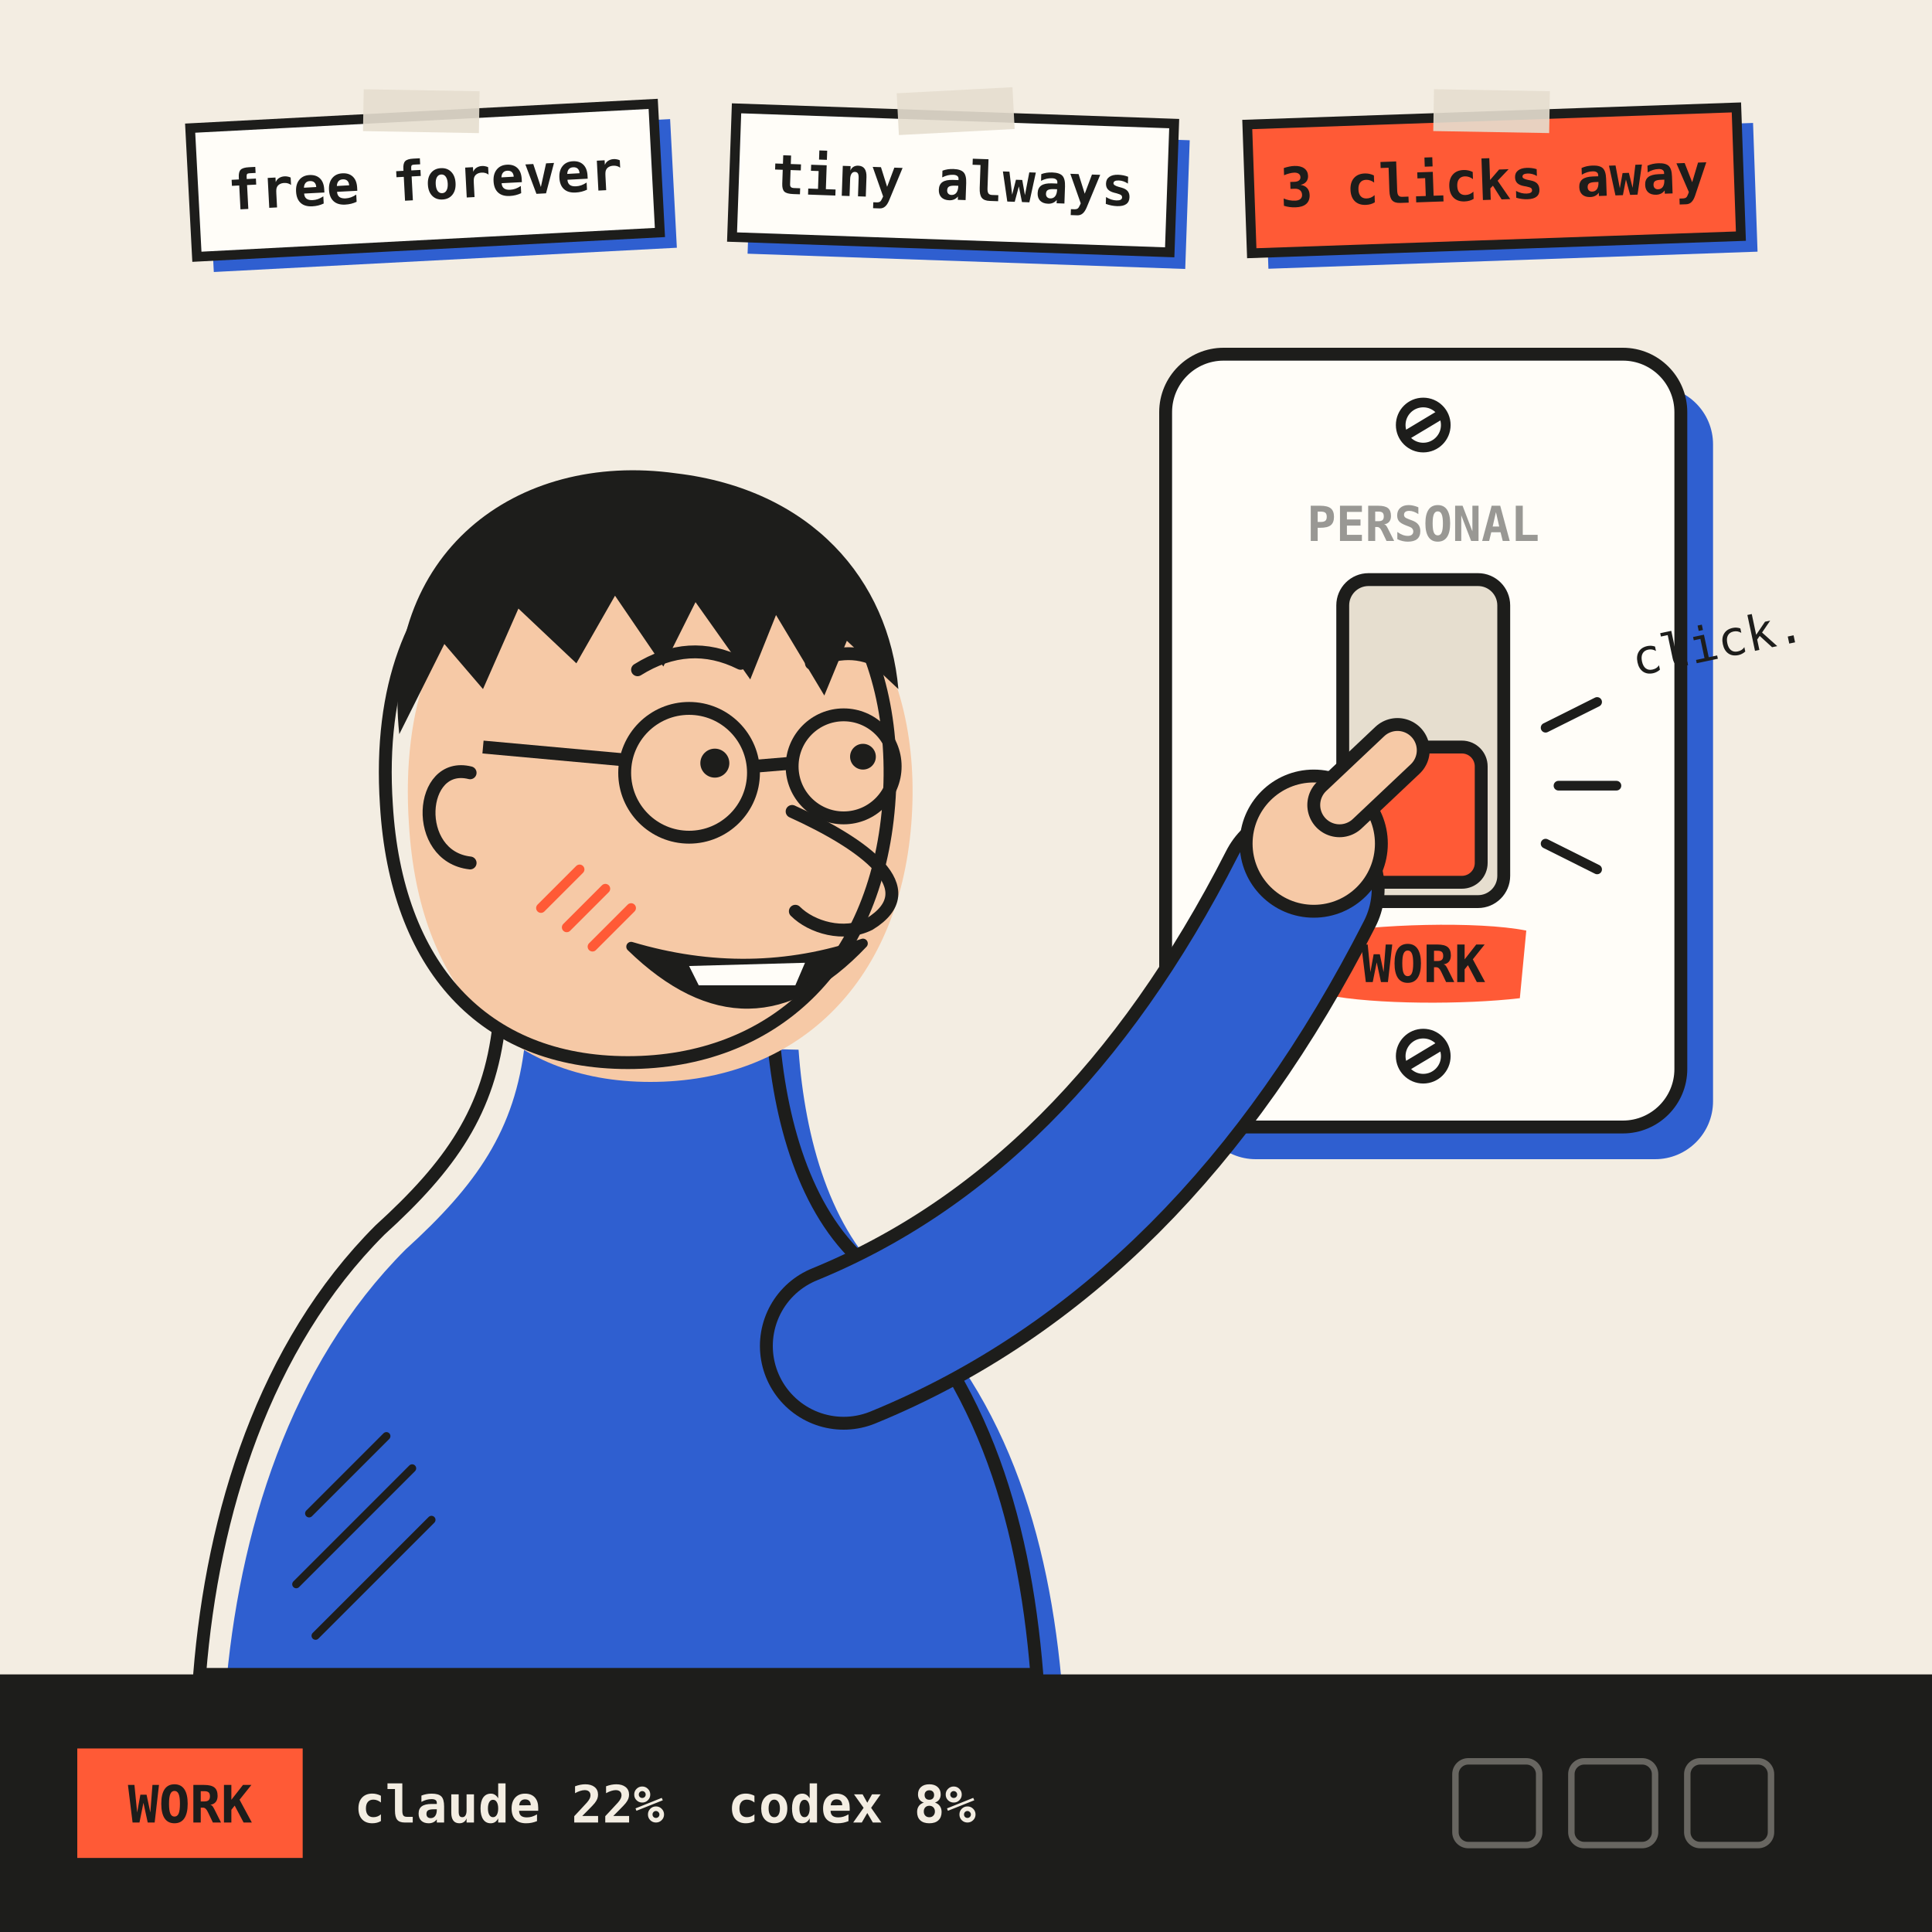
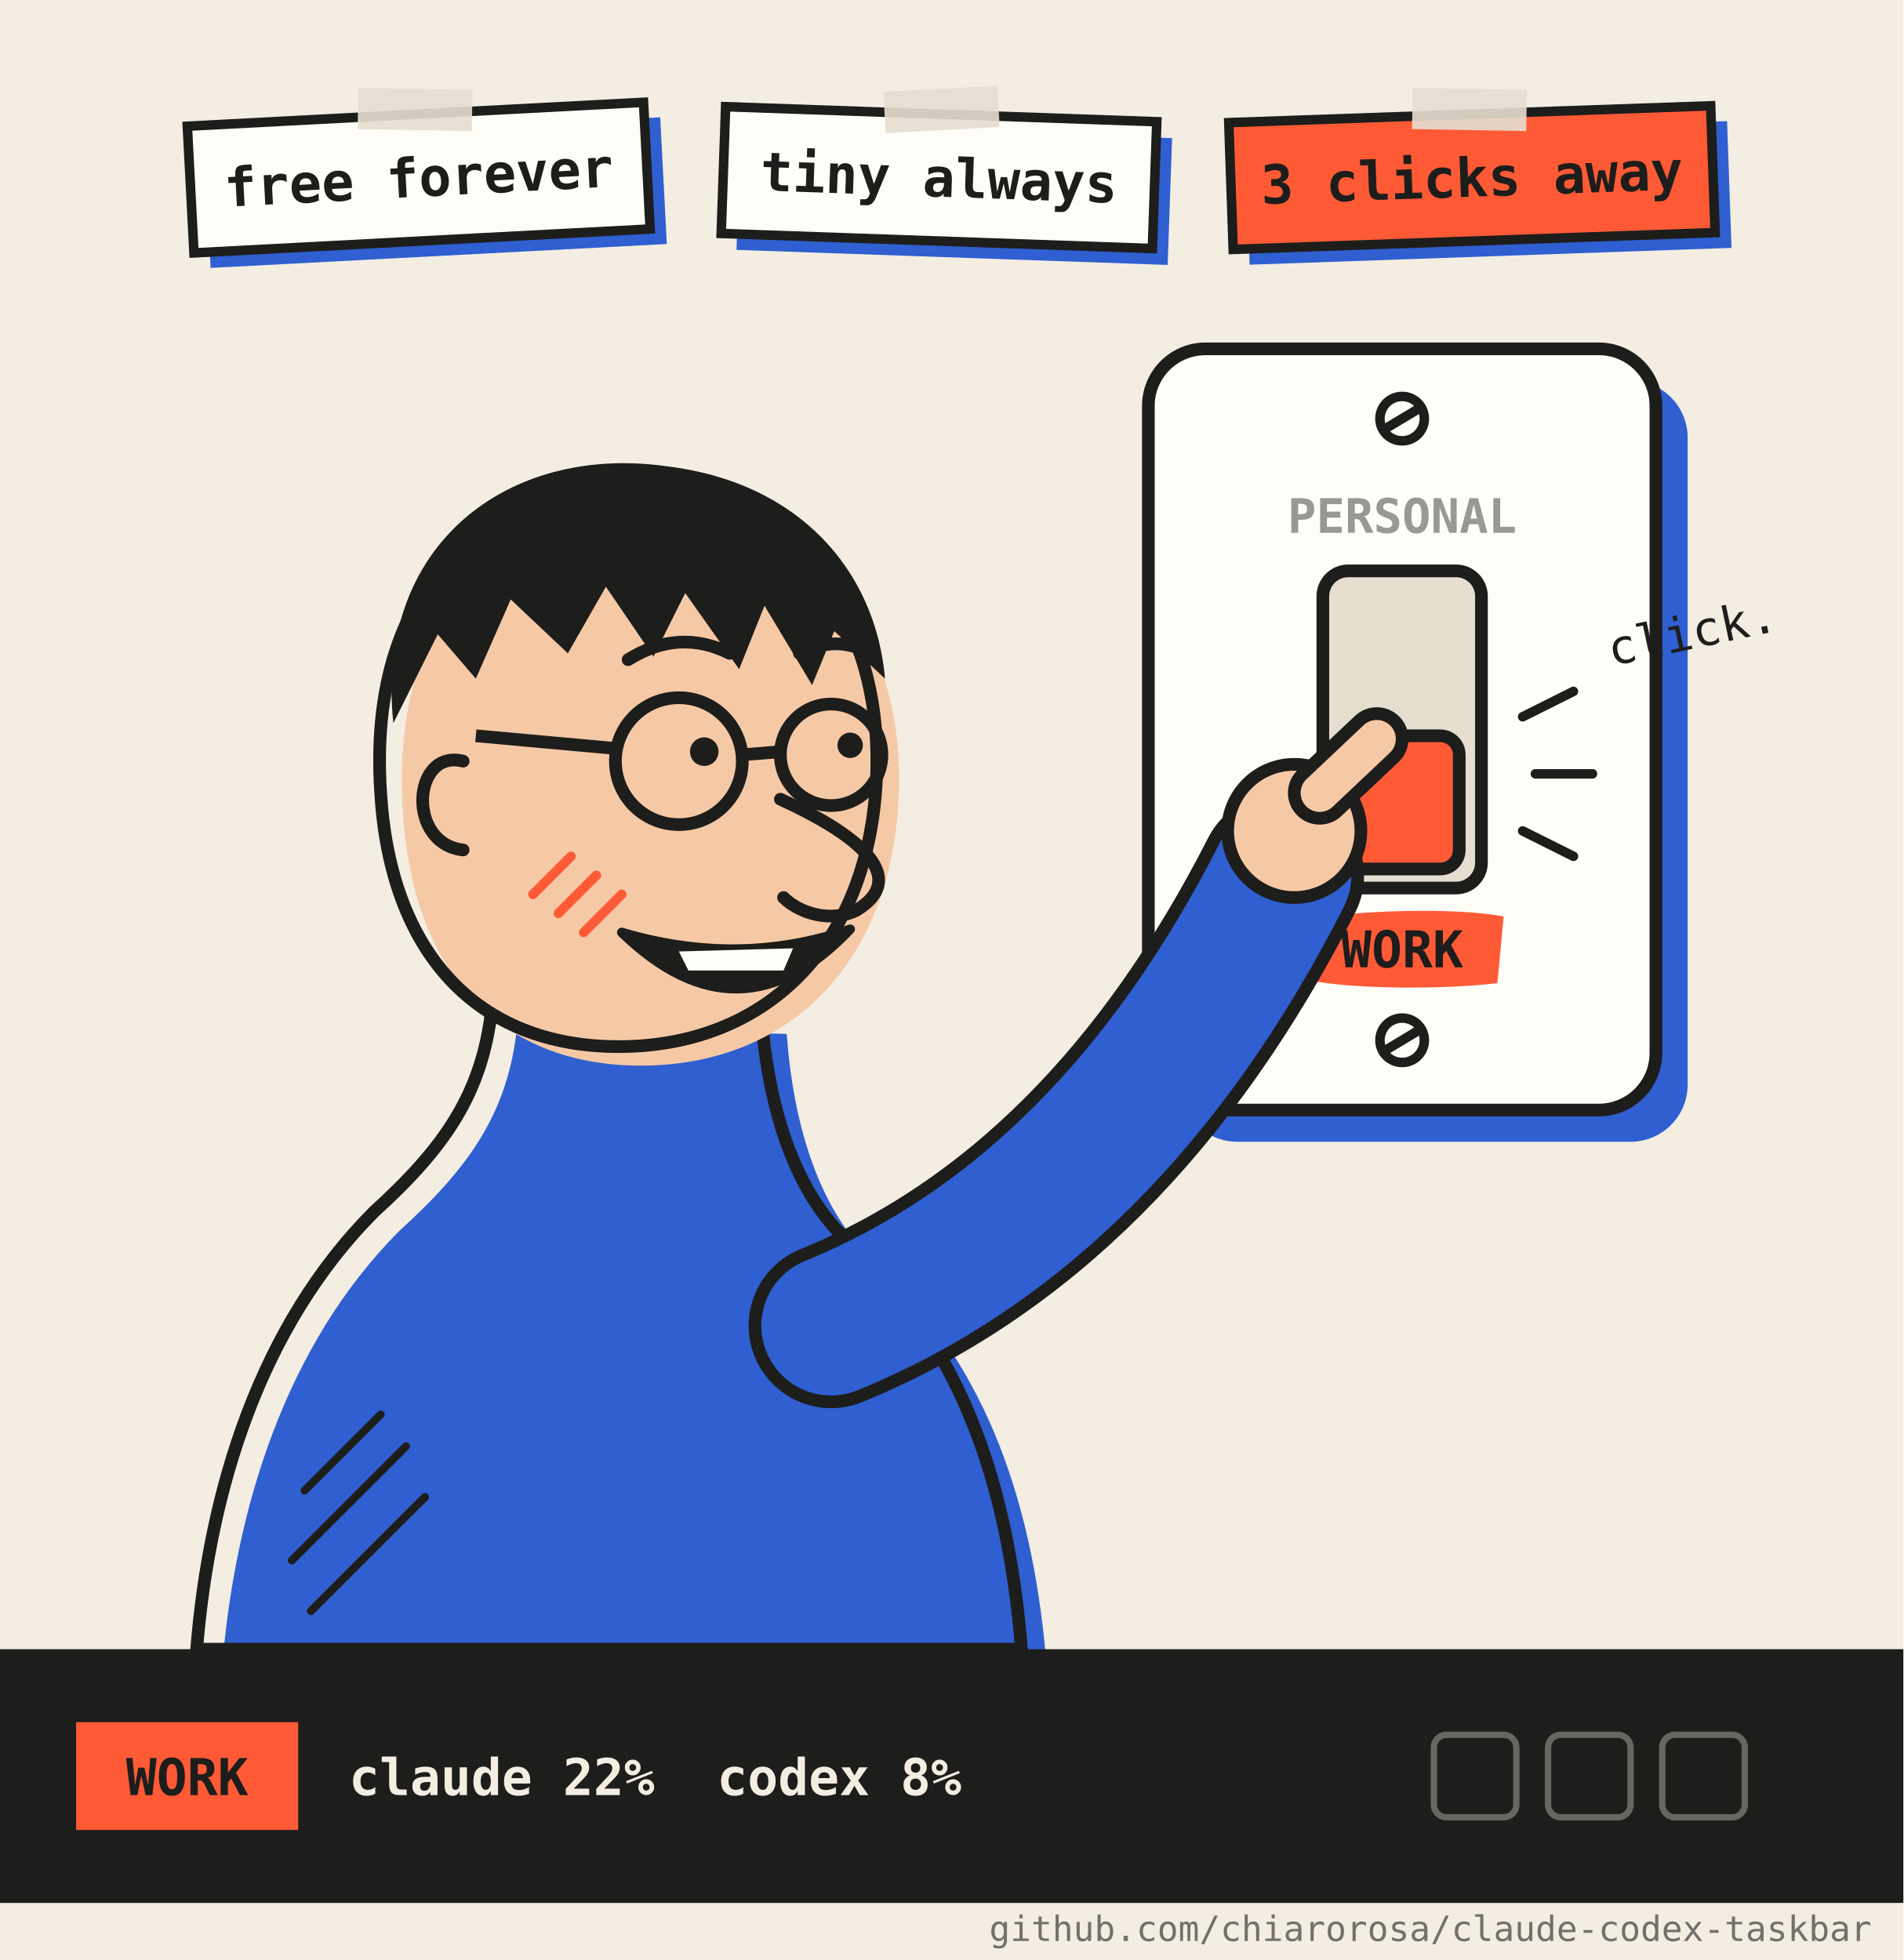
- <svg xmlns="http://www.w3.org/2000/svg" viewBox="0 0 600 600" width="600" height="600" role="img" aria-labelledby="t d">
+ <svg xmlns="http://www.w3.org/2000/svg" viewBox="0 0 600 618" width="600" height="618" role="img" aria-labelledby="t d">
  <defs>
    <path id="head" d="M120,250 C115,175 165,150 205,155 C255,160 280,200 276,250 C272,300 240,330 195,330 C150,330 123,300 120,250 Z" />
    <path id="body" d="M155,318 C152,345 140,362 118,382 C82,418 66,470 62,520 L322,520 C318,470 304,425 268,392 C250,376 242,348 240,320" />
    <path id="arm" d="M262,418 Q350,382 404,276" />
    <rect id="plate" x="340" y="110" width="160" height="240" rx="18" />
  </defs>
-   <rect width="600" height="600" fill="#F3EDE2" />
+   <rect width="600" height="618" fill="#F3EDE2" />
  <g font-family="Consolas, 'Cascadia Mono', Menlo, monospace" font-size="17" font-weight="700" text-anchor="middle">
    <g transform="rotate(-3 132 56)">
      <rect x="60" y="36" width="144" height="40" fill="#2F5FD0" transform="translate(5,5)" />
      <rect x="60" y="36" width="144" height="40" fill="#FFFDF8" stroke="#1D1D1B" stroke-width="3" />
      <text x="132" y="62" fill="#1D1D1B">free forever</text>
      <rect x="114" y="28" width="36" height="13" fill="#E6DECF" opacity="0.9" transform="rotate(4 132 34)" />
    </g>
    <g transform="rotate(2 296 56)">
      <rect x="228" y="36" width="136" height="40" fill="#2F5FD0" transform="translate(5,5)" />
      <rect x="228" y="36" width="136" height="40" fill="#FFFDF8" stroke="#1D1D1B" stroke-width="3" />
      <text x="296" y="62" fill="#1D1D1B">tiny always</text>
      <rect x="278" y="28" width="36" height="13" fill="#E6DECF" opacity="0.9" transform="rotate(-5 296 34)" />
    </g>
    <g transform="rotate(-2 464 56)">
      <rect x="388" y="36" width="152" height="40" fill="#2F5FD0" transform="translate(5,5)" />
      <rect x="388" y="36" width="152" height="40" fill="#FF5A36" stroke="#1D1D1B" stroke-width="3" />
      <text x="464" y="62" fill="#1D1D1B">3 clicks away</text>
      <rect x="446" y="28" width="36" height="13" fill="#E6DECF" opacity="0.9" transform="rotate(3 464 34)" />
    </g>
  </g>
  <g transform="translate(22,0)">
    <use href="#plate" fill="#2F5FD0" transform="translate(10,10)" />
    <use href="#plate" fill="#FFFDF8" stroke="#1D1D1B" stroke-width="4" />
    <g stroke="#1D1D1B" stroke-width="3" stroke-linecap="round">
      <circle cx="420" cy="132" r="7" fill="none" />
      <path d="M415,135 L425,129" />
      <circle cx="420" cy="328" r="7" fill="none" />
      <path d="M415,331 L425,325" />
    </g>
    <g font-family="Consolas, 'Cascadia Mono', Menlo, monospace" font-weight="700" fill="#1D1D1B" text-anchor="middle">
      <text x="420" y="168" font-size="15" opacity="0.45">PERSONAL</text>
      <path d="M389,290 C405,287 437,286 452,289 L450,310 C433,312 405,312 390,309 Z" fill="#FF5A36" />
      <text x="420" y="305" font-size="16">WORK</text>
    </g>
    <rect x="395" y="180" width="50" height="100" rx="8" fill="#E6DECF" stroke="#1D1D1B" stroke-width="4" />
    <rect x="402" y="232" width="36" height="42" rx="6" fill="#FF5A36" stroke="#1D1D1B" stroke-width="4" />
    <g fill="none" stroke="#1D1D1B" stroke-width="3" stroke-linecap="round">
      <path d="M458,226 L474,218" />
      <path d="M462,244 L480,244" />
      <path d="M458,262 L474,270" />
    </g>
    <text x="486" y="210" font-family="Consolas, 'Cascadia Mono', Menlo, monospace" font-size="15" fill="#1D1D1B" transform="rotate(-12 486 210)">click.</text>
  </g>
  <use href="#body" fill="#2F5FD0" transform="translate(8,6)" />
  <use href="#body" fill="none" stroke="#1D1D1B" stroke-width="4" stroke-linejoin="round" />
  <g stroke="#1D1D1B" stroke-width="2.5" stroke-linecap="round">
    <path d="M96,470 L120,446" />
    <path d="M92,492 L128,456" />
    <path d="M98,508 L134,472" />
  </g>
  <use href="#arm" fill="none" stroke="#1D1D1B" stroke-width="52" stroke-linecap="round" />
  <use href="#arm" fill="none" stroke="#2F5FD0" stroke-width="44" stroke-linecap="round" />
  <circle cx="408" cy="262" r="21" fill="#F6C9A6" stroke="#1D1D1B" stroke-width="4" />
  <path d="M416,250 L434,233" stroke="#1D1D1B" stroke-width="20" stroke-linecap="round" />
  <path d="M416,250 L434,233" stroke="#F6C9A6" stroke-width="12" stroke-linecap="round" />
  <use href="#head" fill="#F6C9A6" transform="translate(7,6)" />
  <use href="#head" fill="none" stroke="#1D1D1B" stroke-width="4" />
  <path d="M124,228 C118,172 160,140 210,147 C252,152 276,180 279,214 L263,199 L256,216 L241,191 L233,211 L216,187 L206,207 L191,185 L179,206 L161,189 L150,214 L138,200 Z" fill="#1D1D1B" />
  <path d="M146,240 C130,236 128,266 146,268" fill="none" stroke="#1D1D1B" stroke-width="4" stroke-linecap="round" />
  <g fill="none" stroke="#1D1D1B" stroke-width="4">
    <circle cx="214" cy="240" r="20" />
    <circle cx="262" cy="238" r="16" />
    <path d="M234,238 L246,237" />
    <path d="M194,236 L150,232" />
  </g>
  <circle cx="222" cy="237" r="4.5" fill="#1D1D1B" />
  <circle cx="268" cy="235" r="4" fill="#1D1D1B" />
  <g fill="none" stroke="#1D1D1B" stroke-width="4" stroke-linecap="round">
    <path d="M198,208 Q214,198 230,206" />
    <path d="M252,206 Q264,200 274,206" />
    <path d="M246,252 C268,262 288,276 270,287 C262,291 252,288 247,283" />
  </g>
  <path d="M196,294 Q233,330 268,293 Q233,305 196,294 Z" fill="#1D1D1B" stroke="#1D1D1B" stroke-width="3" stroke-linejoin="round" />
  <path d="M214,300 L250,299 L247,306 L217,306 Z" fill="#FFFDF8" />
  <g stroke="#FF5A36" stroke-width="3" stroke-linecap="round">
    <path d="M168,282 L180,270" />
    <path d="M176,288 L188,276" />
    <path d="M184,294 L196,282" />
  </g>
  <rect x="0" y="520" width="600" height="80" fill="#1D1D1B" />
  <g font-family="Consolas, 'Cascadia Mono', Menlo, monospace" font-size="16" font-weight="700">
    <rect x="24" y="543" width="70" height="34" fill="#FF5A36" />
    <text x="59" y="566" text-anchor="middle" fill="#1D1D1B">WORK</text>
    <text x="110" y="566" fill="#F3EDE2">claude 22%</text>
    <text x="226" y="566" fill="#F3EDE2">codex 8%</text>
  </g>
  <g fill="none" stroke="#F3EDE2" stroke-width="2" opacity="0.35">
    <rect x="452" y="547" width="26" height="26" rx="4" />
    <rect x="488" y="547" width="26" height="26" rx="4" />
    <rect x="524" y="547" width="26" height="26" rx="4" />
  </g>
+   <text x="590" y="612" text-anchor="end" font-family="Consolas, 'Cascadia Mono', Menlo, monospace" font-size="11" fill="#1D1D1B" opacity="0.6">github.com/chiarorosa/claude-codex-taskbar</text>
</svg>
